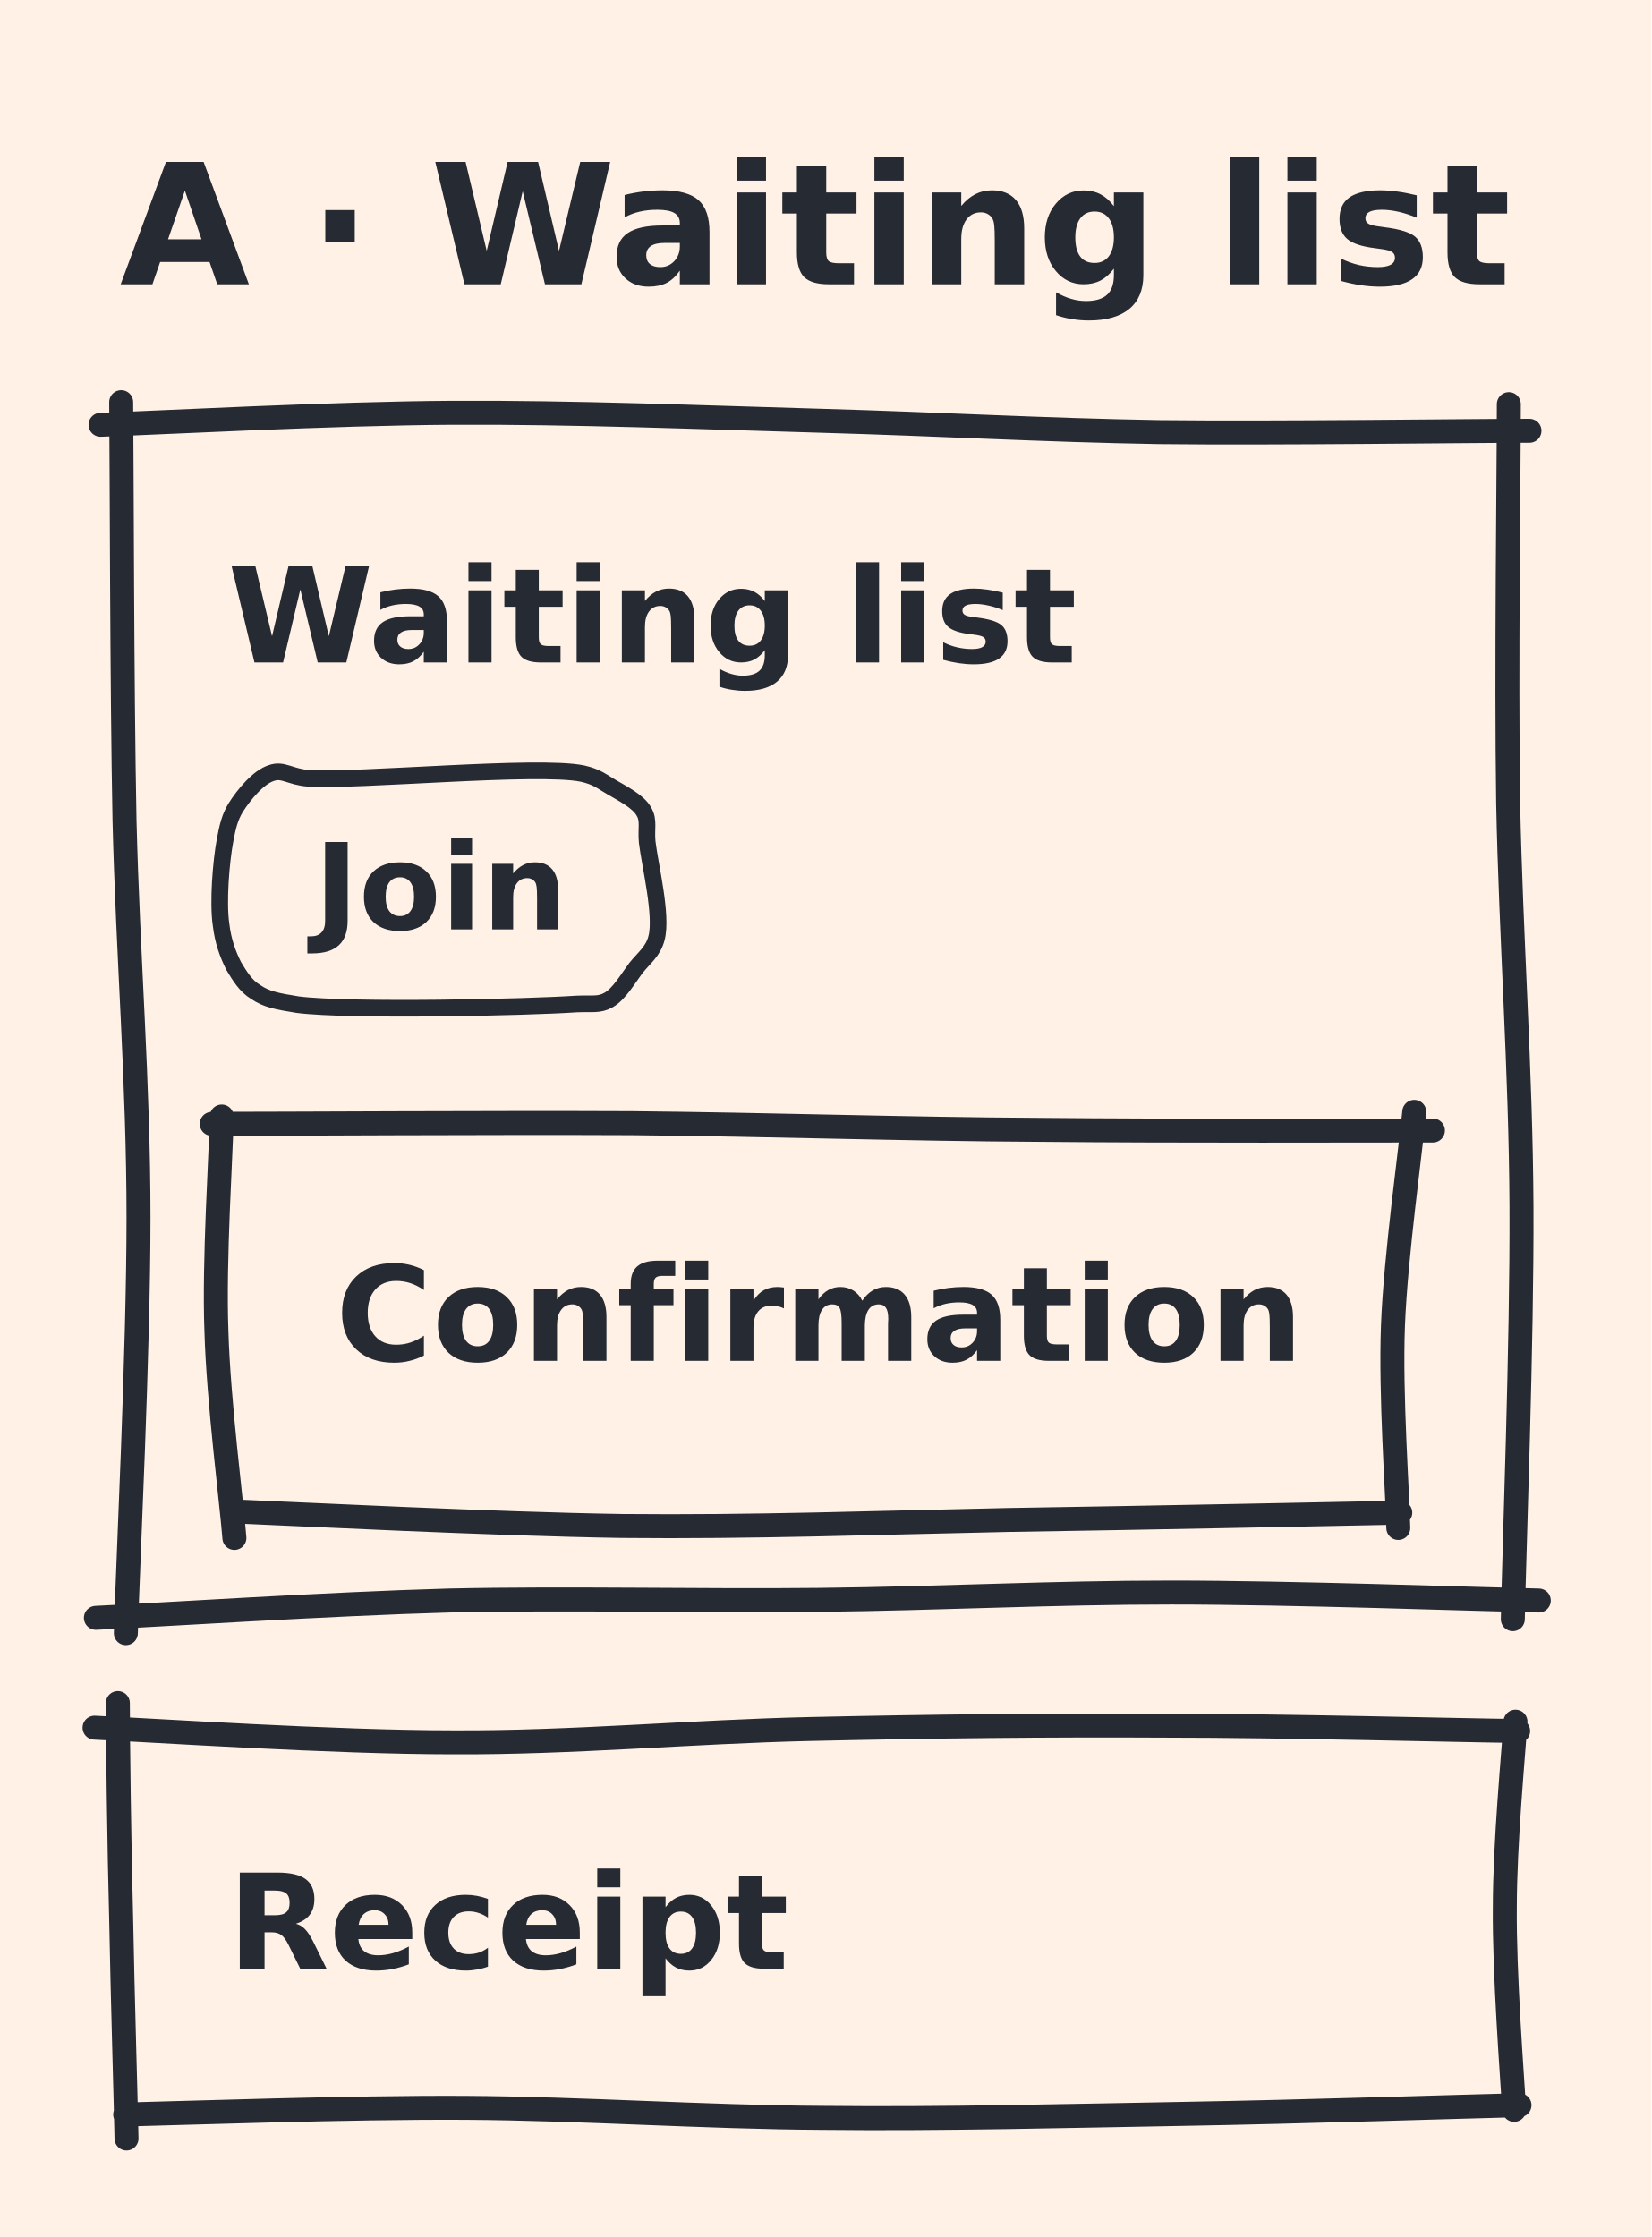
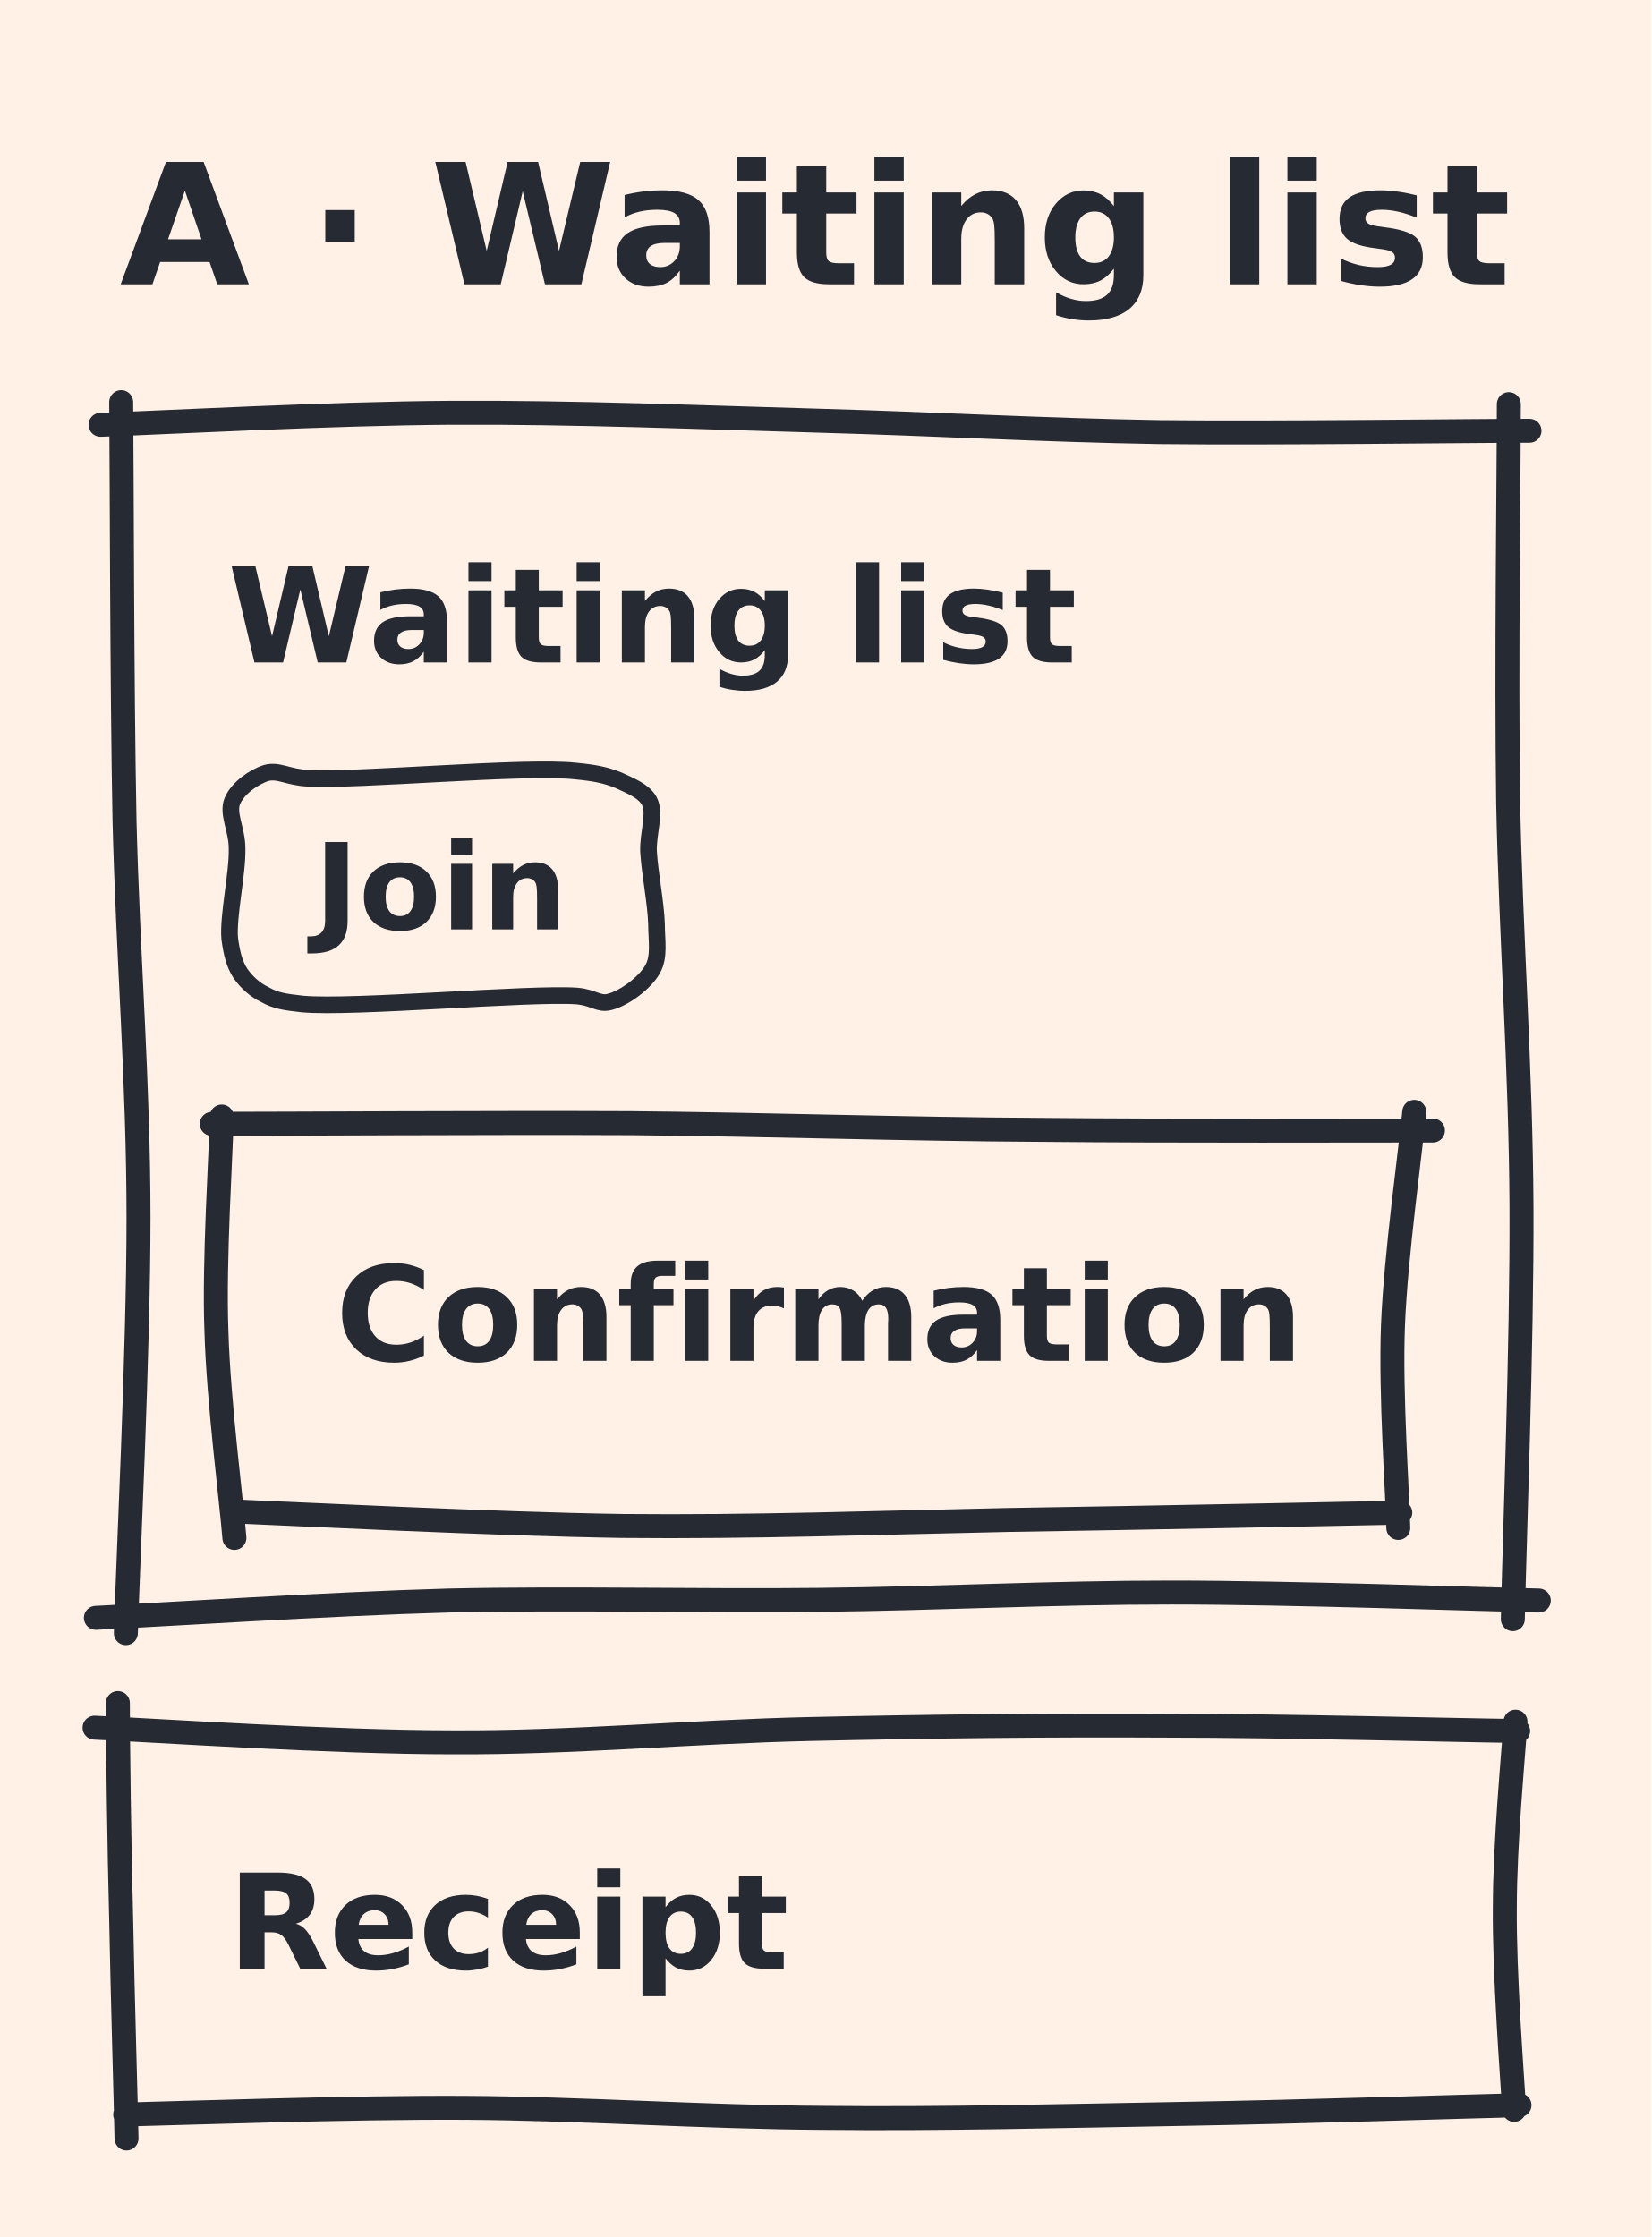
<svg xmlns="http://www.w3.org/2000/svg" viewBox="-18.0 -64.0 248.0 336.0" width="248.0" height="336.0" role="img">
  <rect x="-18.0" y="-64.0" width="248.0" height="336.0" fill="#fff1e5" />
  <g class="variant">
    <text text-anchor="start" font-family="'Atkinson Hyperlegible Next', Avenir, 'Segoe UI', Seravek, Ubuntu, Calibri, 'DejaVu Sans', sans-serif" font-size="25.2" font-weight="700" fill="#262a33">
      <tspan x="0.0" y="-21.3">A · Waiting list</tspan>
    </text>
    <g class="place">
      <path d="M-2.9,-0.2 C5.9,-0.5 31.8,-1.9 49.9,-2.0 C68.0,-2.1 87.8,-1.3 105.4,-0.8 C123.1,-0.3 138.4,0.6 156.1,0.9 C173.8,1.1 202.4,0.7 211.7,0.7 M208.6,-3.3 C208.6,6.7 208.2,36.5 208.5,56.6 C208.9,76.7 210.4,96.8 210.5,117.2 C210.6,137.6 209.4,168.8 209.2,179.2 M213.1,176.4 C203.9,176.2 175.9,175.2 157.9,175.2 C139.9,175.2 123.3,176.1 105.2,176.3 C87.2,176.5 67.5,176.0 49.4,176.4 C31.3,176.9 5.3,178.6 -3.6,179.0 M0.9,181.3 C1.2,170.9 2.8,139.2 2.8,118.9 C2.8,98.5 1.2,79.6 0.7,59.2 C0.3,38.8 0.3,6.8 0.2,-3.6" fill="none" stroke="#262a33" stroke-width="3.6" stroke-linecap="round" stroke-linejoin="round" />
      <text text-anchor="start" font-family="'Atkinson Hyperlegible Next', Avenir, 'Segoe UI', Seravek, Ubuntu, Calibri, 'DejaVu Sans', sans-serif" font-size="19.8" font-weight="700" fill="#262a33">
        <tspan x="16.2" y="35.5">Waiting list</tspan>
      </text>
    </g>
    <g class="affordance">
-       <path d="M15.8,62.2 C16.2,60.1 16.5,58.8 17.4,57.3 C18.6,55.4 20.8,52.7 22.8,52.1 C24.5,51.5 25.6,52.7 28.3,52.9 C35.6,53.4 62.8,50.8 69.5,52.2 C71.7,52.7 72.4,53.4 73.8,54.2 C75.5,55.2 77.9,56.4 78.7,57.9 C79.5,59.2 79.0,60.5 79.2,62.5 C79.6,65.9 81.5,73.5 80.6,76.9 C80.1,78.9 78.7,79.9 77.5,81.4 C76.3,83.0 75.0,85.3 73.4,86.2 C72.0,87.0 71.0,86.7 68.6,86.8 C61.5,87.3 34.5,87.9 26.7,86.9 C23.6,86.4 22.0,86.1 20.4,85.0 C18.9,84.1 18.0,82.6 17.1,81.1 C16.2,79.3 15.5,77.4 15.2,74.9 C14.7,71.5 15.2,65.4 15.8,62.2 Z" fill="none" stroke="#262a33" stroke-width="2.5" stroke-linecap="round" stroke-linejoin="round" />
+       <path d="M17.6,63.4 C17.6,60.6 16.1,58.2 16.9,56.3 C17.7,54.4 20.1,52.7 22.0,52.1 C23.9,51.6 25.3,52.8 28.4,52.9 C36.0,53.3 60.6,51.0 68.3,51.8 C71.4,52.1 72.9,52.4 74.9,53.2 C76.6,54.0 78.7,54.8 79.5,56.3 C80.5,58.1 79.3,61.1 79.4,63.9 C79.6,67.2 80.5,71.6 80.6,74.8 C80.6,77.3 81.1,79.7 80.0,81.6 C78.9,83.6 75.7,86.0 73.5,86.5 C71.9,86.9 71.1,85.8 68.6,85.6 C61.6,85.1 34.8,87.5 27.4,86.8 C24.7,86.5 23.4,86.3 21.8,85.4 C20.3,84.7 19.0,83.5 18.1,82.2 C17.2,80.8 16.8,79.2 16.5,77.0 C16.2,73.6 17.7,67.2 17.6,63.4 Z" fill="none" stroke="#262a33" stroke-width="2.5" stroke-linecap="round" stroke-linejoin="round" />
      <text text-anchor="middle" font-family="'Atkinson Hyperlegible Next', Avenir, 'Segoe UI', Seravek, Ubuntu, Calibri, 'DejaVu Sans', sans-serif" font-size="18.0" font-weight="600" fill="#262a33">
        <tspan x="48.2" y="75.6">Join</tspan>
      </text>
    </g>
    <g class="place">
      <path d="M13.8,104.8 C24.3,104.8 56.2,104.6 76.9,104.7 C97.6,104.9 118.1,105.6 138.1,105.7 C158.2,105.9 187.4,105.8 197.2,105.8 M194.4,103.0 C193.9,108.3 191.6,124.7 191.2,135.1 C190.8,145.5 191.9,160.4 192.0,165.5 M192.3,163.2 C182.5,163.4 152.9,164.0 133.4,164.3 C114.0,164.7 94.8,165.4 75.4,165.2 C56.0,164.9 26.6,163.4 16.9,163.0 M17.2,167.0 C16.8,161.8 14.8,146.5 14.5,135.9 C14.1,125.4 15.2,109.1 15.3,103.7" fill="none" stroke="#262a33" stroke-width="3.6" stroke-linecap="round" stroke-linejoin="round" />
      <text text-anchor="start" font-family="'Atkinson Hyperlegible Next', Avenir, 'Segoe UI', Seravek, Ubuntu, Calibri, 'DejaVu Sans', sans-serif" font-size="19.8" font-weight="700" fill="#262a33">
        <tspan x="32.4" y="140.4">Confirmation</tspan>
      </text>
    </g>
    <g class="place">
      <path d="M-3.8,195.5 C5.1,195.9 32.1,197.7 50.0,197.7 C67.9,197.8 85.8,196.1 103.7,195.7 C121.5,195.3 139.5,195.1 157.2,195.2 C174.9,195.2 201.2,195.9 210.0,196.0 M209.6,194.6 C209.3,199.3 208.0,212.8 208.0,222.5 C207.9,232.3 209.1,247.9 209.4,252.9 M210.2,252.2 C201.8,252.4 177.3,253.2 159.9,253.5 C142.5,253.8 123.6,254.3 105.6,254.1 C87.6,254.0 69.4,252.7 51.9,252.6 C34.5,252.5 9.3,253.4 0.8,253.6 M1.0,257.2 C0.9,251.8 0.4,235.4 0.2,224.4 C-0.1,213.5 -0.3,197.2 -0.3,191.8" fill="none" stroke="#262a33" stroke-width="3.6" stroke-linecap="round" stroke-linejoin="round" />
      <text text-anchor="start" font-family="'Atkinson Hyperlegible Next', Avenir, 'Segoe UI', Seravek, Ubuntu, Calibri, 'DejaVu Sans', sans-serif" font-size="19.8" font-weight="700" fill="#262a33">
        <tspan x="16.2" y="231.7">Receipt</tspan>
      </text>
    </g>
  </g>
</svg>
